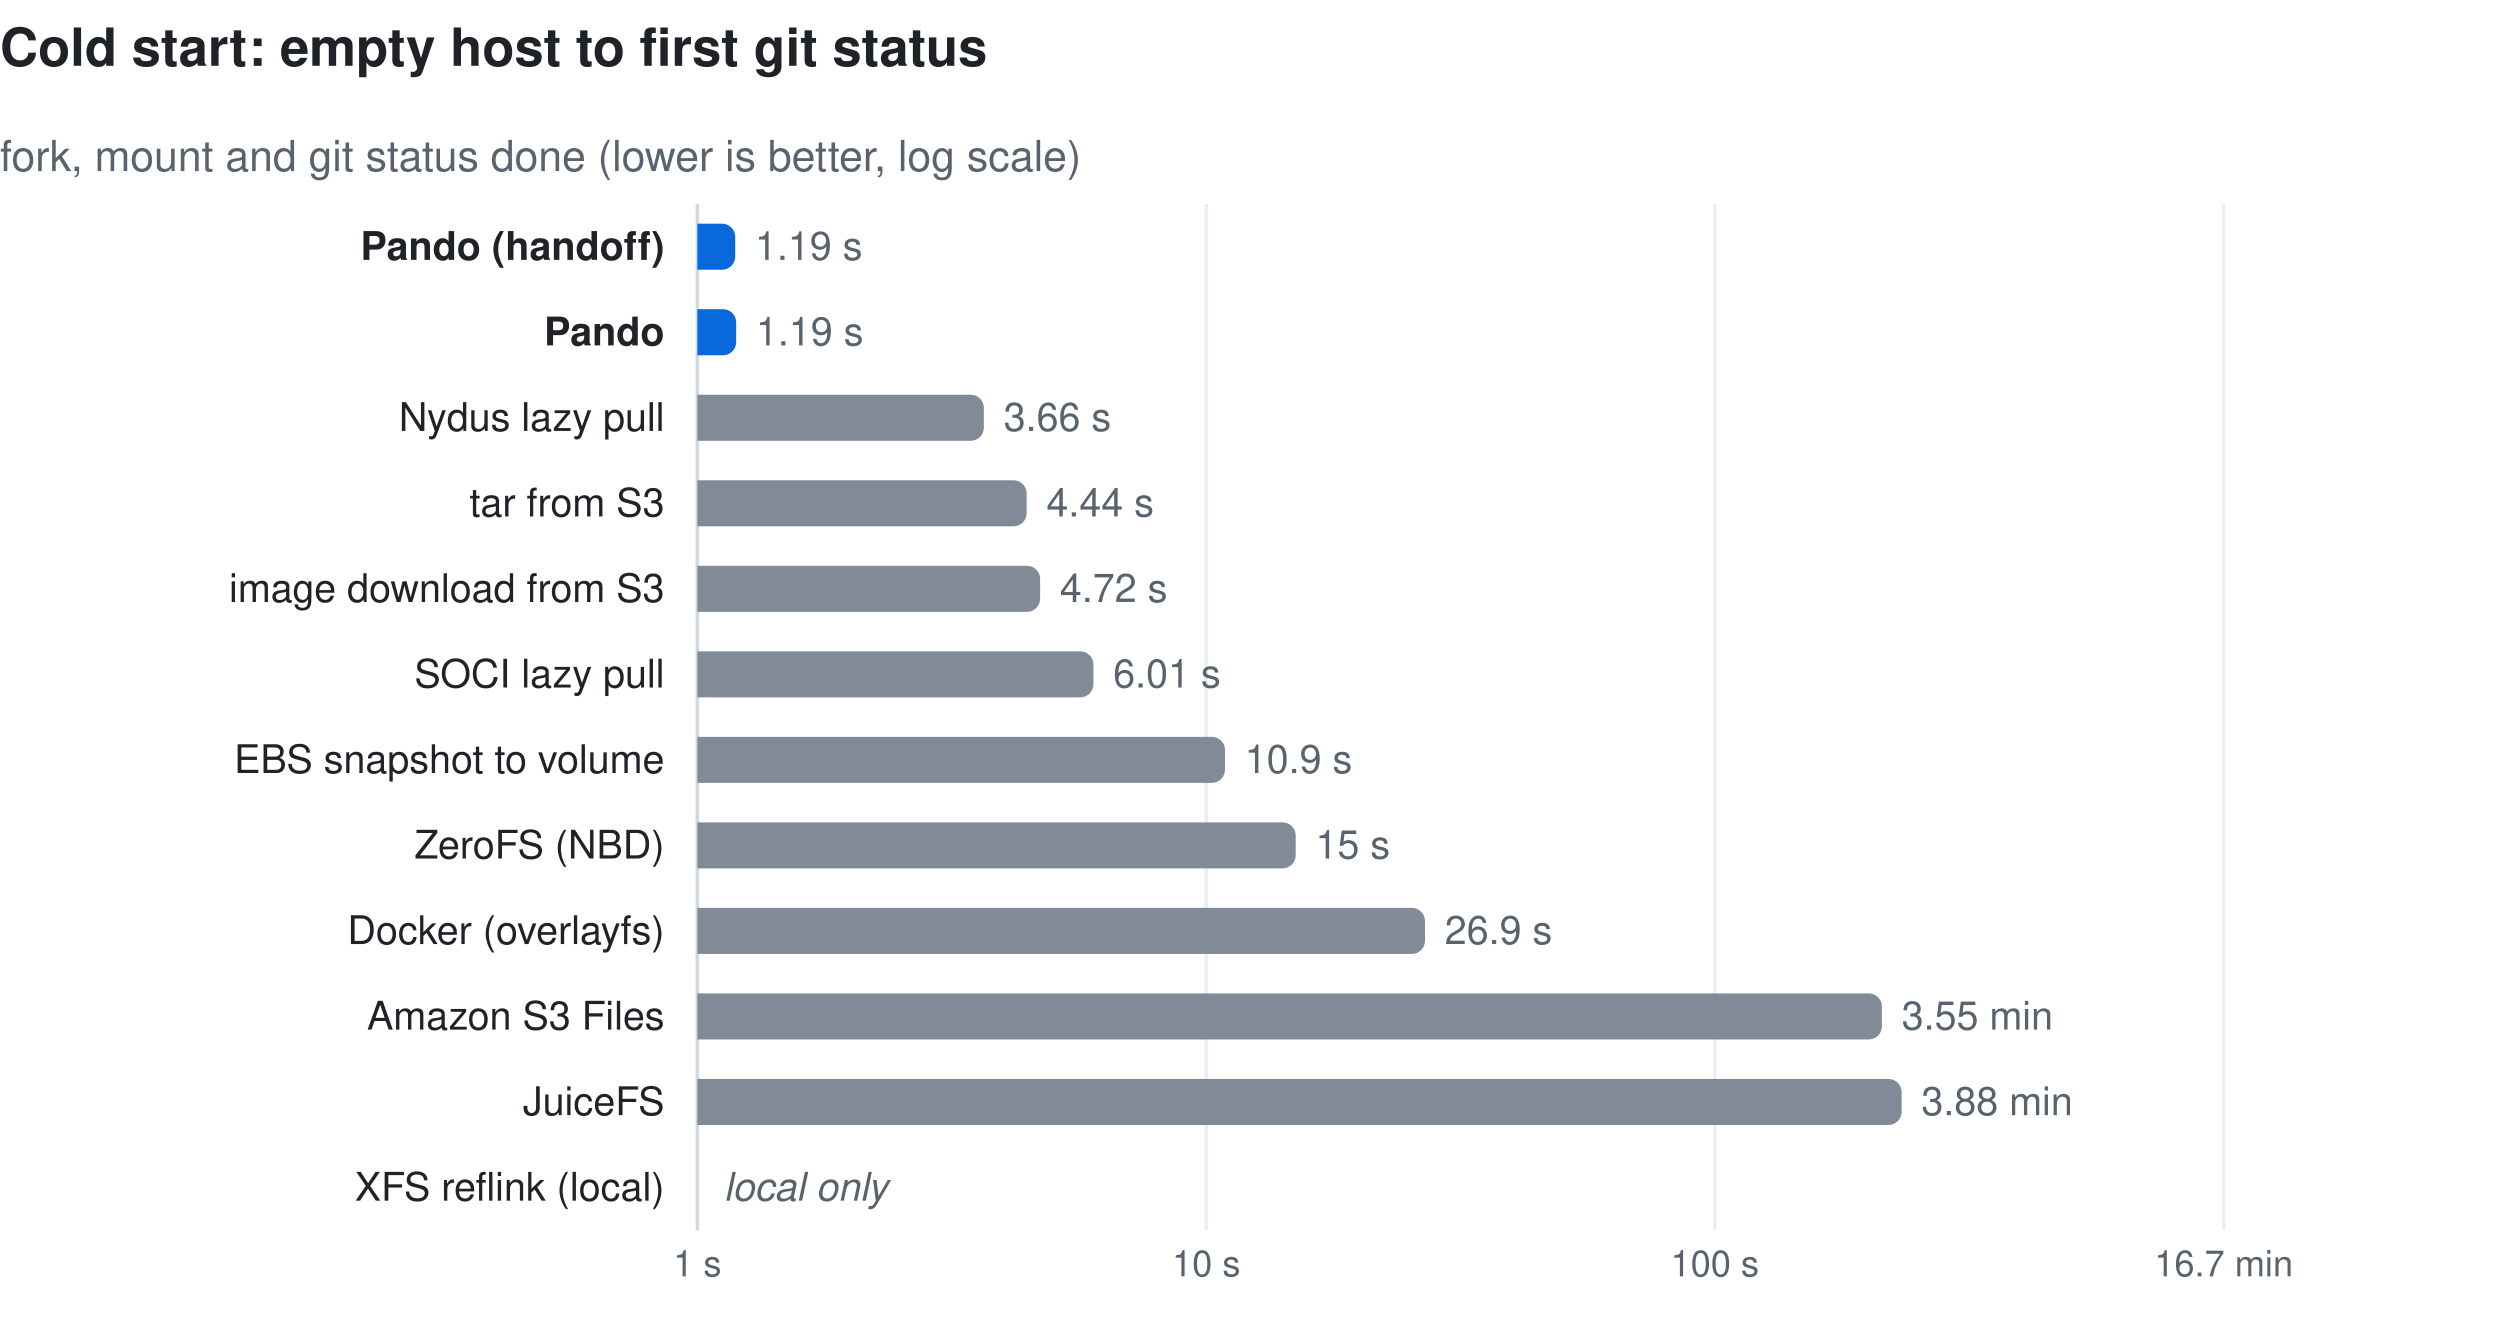
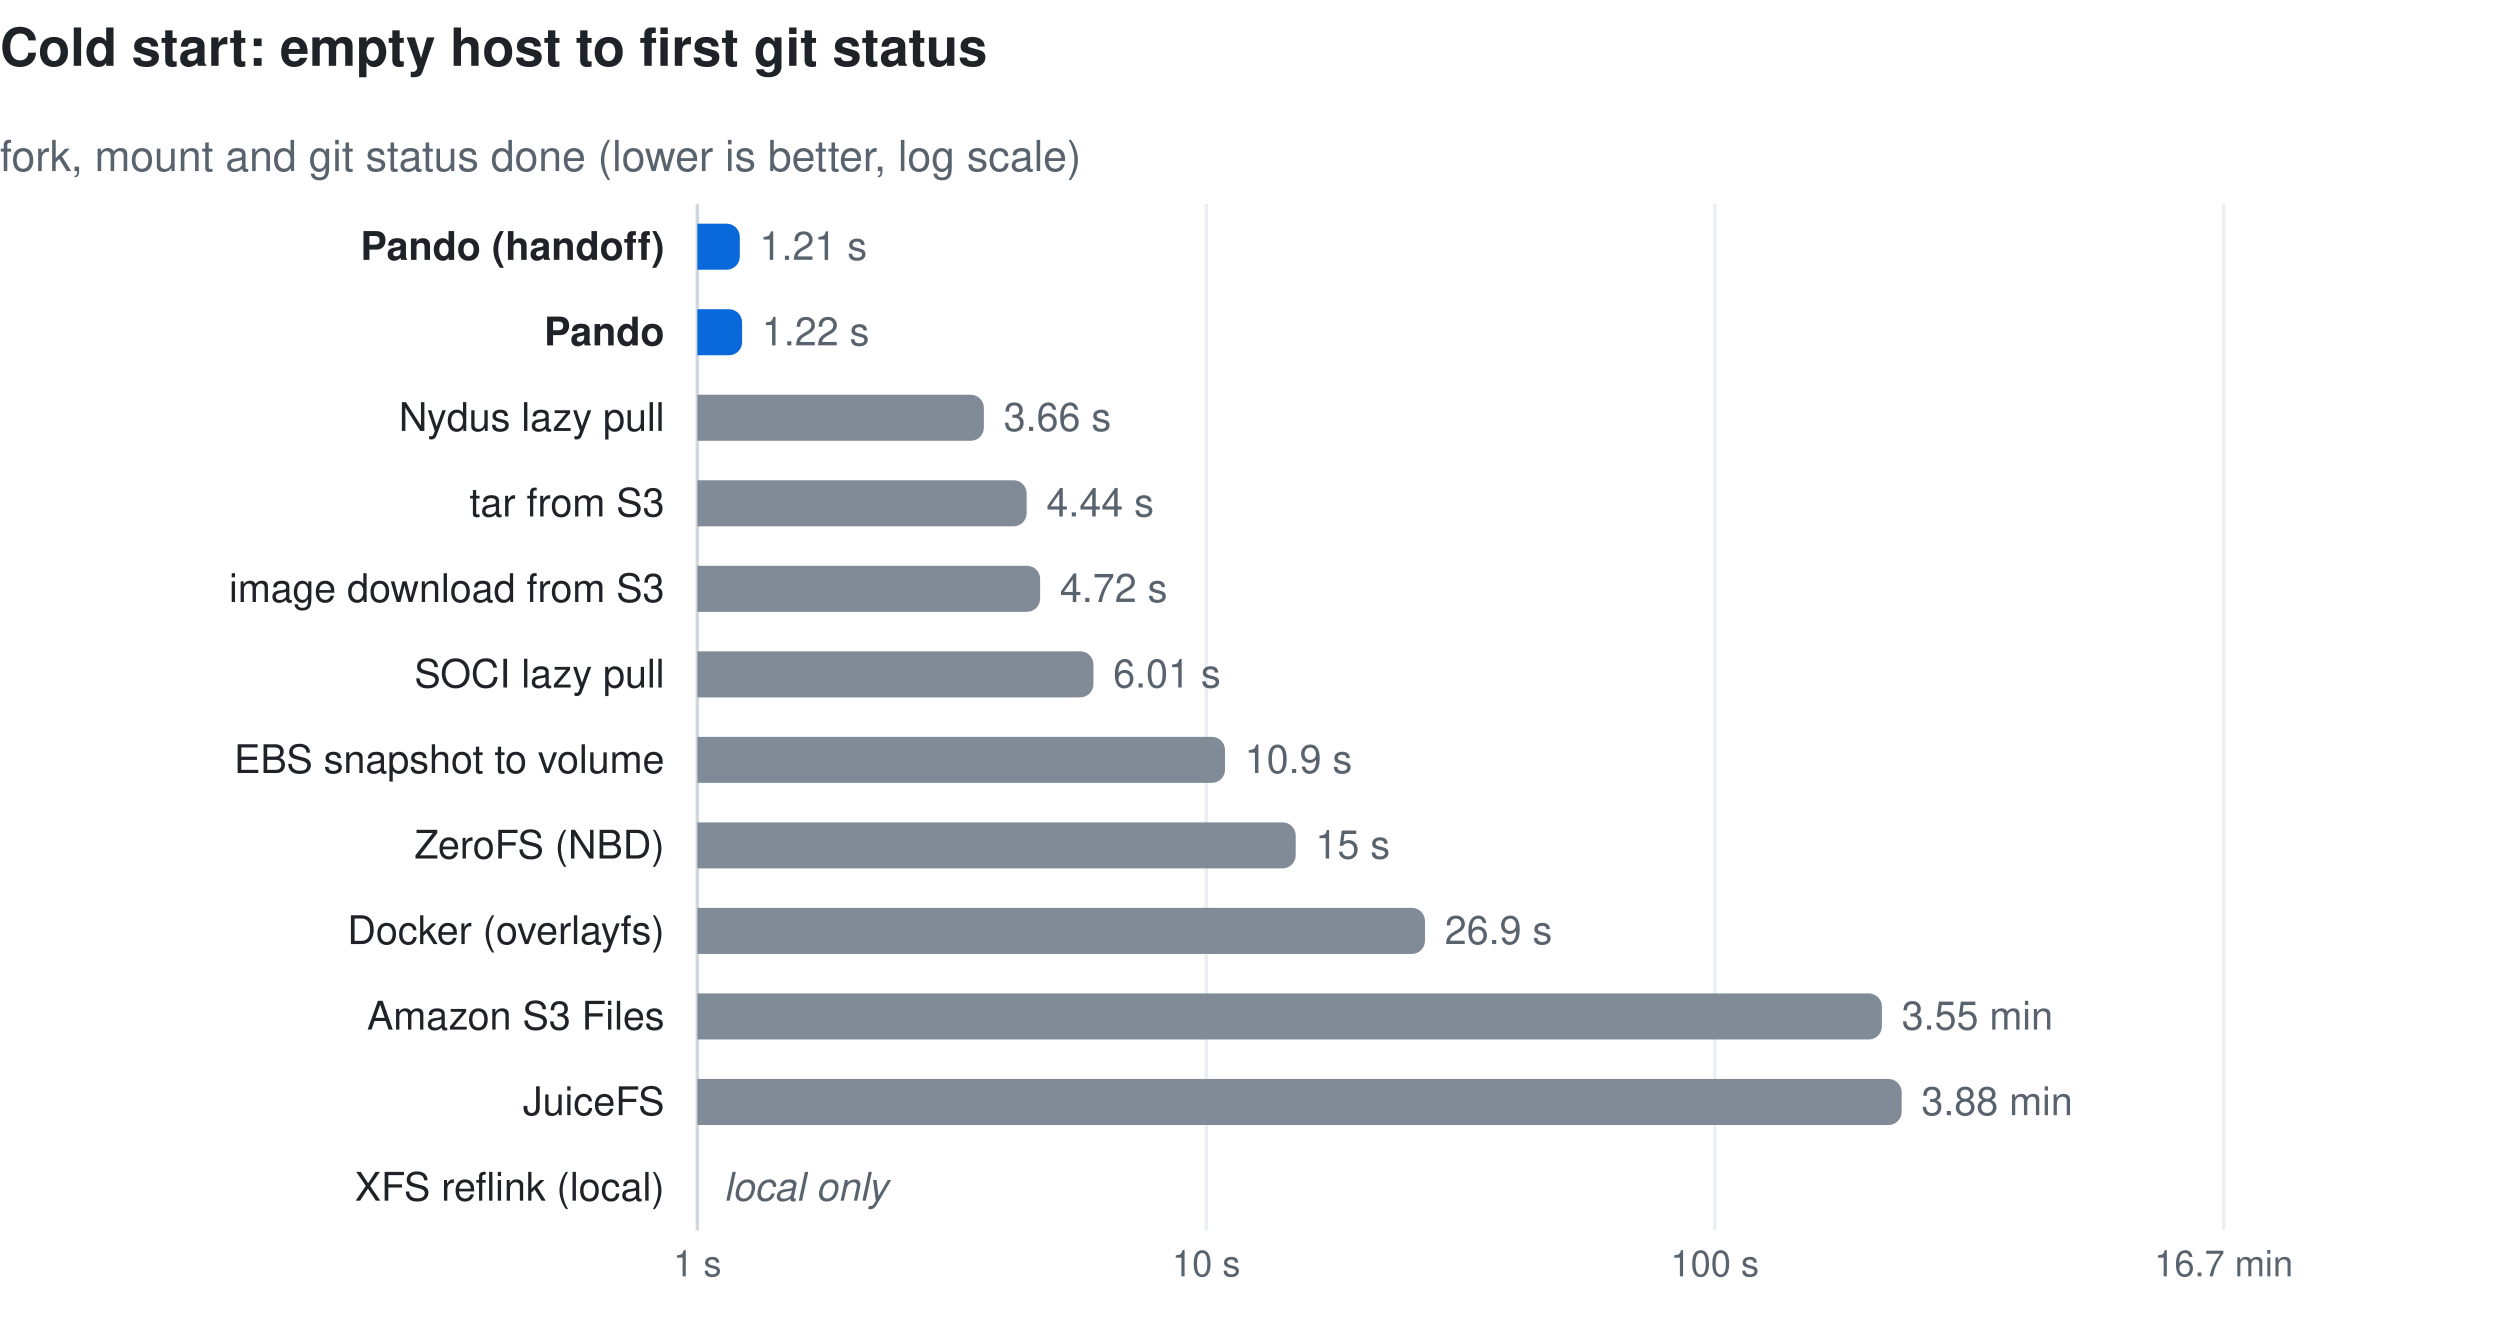
<svg xmlns="http://www.w3.org/2000/svg" width="760" height="406" viewBox="0 0 760 406" font-family="-apple-system, BlinkMacSystemFont, 'Segoe UI', Helvetica, Arial, sans-serif" role="img">
  <text x="0" y="20" font-size="16" font-weight="600" fill="#1f2328">Cold start: empty host to first git status</text>
  <text x="0" y="52" font-size="13" fill="#59636e">fork, mount and git status done (lower is better, log scale)</text>
  <line x1="212.0" y1="62" x2="212.0" y2="374" stroke="#eaeef2" stroke-width="1" />
  <text x="212.0" y="388" font-size="11" fill="#59636e" text-anchor="middle">1 s</text>
  <line x1="366.7" y1="62" x2="366.7" y2="374" stroke="#eaeef2" stroke-width="1" />
  <text x="366.7" y="388" font-size="11" fill="#59636e" text-anchor="middle">10 s</text>
  <line x1="521.3" y1="62" x2="521.3" y2="374" stroke="#eaeef2" stroke-width="1" />
  <text x="521.3" y="388" font-size="11" fill="#59636e" text-anchor="middle">100 s</text>
  <line x1="676.0" y1="62" x2="676.0" y2="374" stroke="#eaeef2" stroke-width="1" />
  <text x="676.0" y="388" font-size="11" fill="#59636e" text-anchor="middle">16.7 min</text>
  <line x1="212" y1="62" x2="212" y2="374" stroke="#d1d9e0" stroke-width="1" />
  <text x="202" y="79.0" font-size="12" fill="#1f2328" text-anchor="end" font-weight="600">Pando (handoff)</text>
-   <path d="M212,68.0 h7.5 a4,4 0 0 1 4,4 v6 a4,4 0 0 1 -4,4 h-7.5 z" fill="#0969da" />
-   <text x="229.5" y="79.0" font-size="12" fill="#59636e">1.19 s</text>
+   <path d="M212,68.0 h8.9 a4,4 0 0 1 4,4 v6 a4,4 0 0 1 -4,4 h-8.9 z" fill="#0969da" />
+   <text x="230.9" y="79.0" font-size="12" fill="#59636e">1.21 s</text>
  <text x="202" y="105.0" font-size="12" fill="#1f2328" text-anchor="end" font-weight="600">Pando</text>
-   <path d="M212,94.0 h7.8 a4,4 0 0 1 4,4 v6 a4,4 0 0 1 -4,4 h-7.8 z" fill="#0969da" />
-   <text x="229.8" y="105.0" font-size="12" fill="#59636e">1.19 s</text>
+   <path d="M212,94.0 h9.6 a4,4 0 0 1 4,4 v6 a4,4 0 0 1 -4,4 h-9.6 z" fill="#0969da" />
+   <text x="231.6" y="105.0" font-size="12" fill="#59636e">1.22 s</text>
  <text x="202" y="131.0" font-size="12" fill="#1f2328" text-anchor="end">Nydus lazy pull</text>
  <path d="M212,120.0 h83.1 a4,4 0 0 1 4,4 v6 a4,4 0 0 1 -4,4 h-83.1 z" fill="#818b98" />
  <text x="305.1" y="131.0" font-size="12" fill="#59636e">3.66 s</text>
  <text x="202" y="157.0" font-size="12" fill="#1f2328" text-anchor="end">tar from S3</text>
  <path d="M212,146.0 h96.1 a4,4 0 0 1 4,4 v6 a4,4 0 0 1 -4,4 h-96.1 z" fill="#818b98" />
  <text x="318.1" y="157.0" font-size="12" fill="#59636e">4.44 s</text>
  <text x="202" y="183.0" font-size="12" fill="#1f2328" text-anchor="end">image download from S3</text>
  <path d="M212,172.0 h100.2 a4,4 0 0 1 4,4 v6 a4,4 0 0 1 -4,4 h-100.2 z" fill="#818b98" />
  <text x="322.2" y="183.0" font-size="12" fill="#59636e">4.72 s</text>
  <text x="202" y="209.0" font-size="12" fill="#1f2328" text-anchor="end">SOCI lazy pull</text>
  <path d="M212,198.0 h116.4 a4,4 0 0 1 4,4 v6 a4,4 0 0 1 -4,4 h-116.4 z" fill="#818b98" />
  <text x="338.4" y="209.0" font-size="12" fill="#59636e">6.01 s</text>
  <text x="202" y="235.0" font-size="12" fill="#1f2328" text-anchor="end">EBS snapshot to volume</text>
  <path d="M212,224.0 h156.4 a4,4 0 0 1 4,4 v6 a4,4 0 0 1 -4,4 h-156.4 z" fill="#818b98" />
  <text x="378.4" y="235.0" font-size="12" fill="#59636e">10.9 s</text>
  <text x="202" y="261.0" font-size="12" fill="#1f2328" text-anchor="end">ZeroFS (NBD)</text>
  <path d="M212,250.0 h177.9 a4,4 0 0 1 4,4 v6 a4,4 0 0 1 -4,4 h-177.9 z" fill="#818b98" />
  <text x="399.9" y="261.0" font-size="12" fill="#59636e">15 s</text>
  <text x="202" y="287.0" font-size="12" fill="#1f2328" text-anchor="end">Docker (overlayfs)</text>
  <path d="M212,276.0 h217.2 a4,4 0 0 1 4,4 v6 a4,4 0 0 1 -4,4 h-217.2 z" fill="#818b98" />
  <text x="439.2" y="287.0" font-size="12" fill="#59636e">26.9 s</text>
  <text x="202" y="313.0" font-size="12" fill="#1f2328" text-anchor="end">Amazon S3 Files</text>
  <path d="M212,302.0 h356.1 a4,4 0 0 1 4,4 v6 a4,4 0 0 1 -4,4 h-356.1 z" fill="#818b98" />
  <text x="578.1" y="313.0" font-size="12" fill="#59636e">3.55 min</text>
  <text x="202" y="339.0" font-size="12" fill="#1f2328" text-anchor="end">JuiceFS</text>
  <path d="M212,328.0 h362.1 a4,4 0 0 1 4,4 v6 a4,4 0 0 1 -4,4 h-362.1 z" fill="#818b98" />
  <text x="584.1" y="339.0" font-size="12" fill="#59636e">3.88 min</text>
  <text x="202" y="365.0" font-size="12" fill="#1f2328" text-anchor="end">XFS reflink (local)</text>
  <text x="220" y="365.0" font-size="12" font-style="italic" fill="#59636e">local only</text>
</svg>
